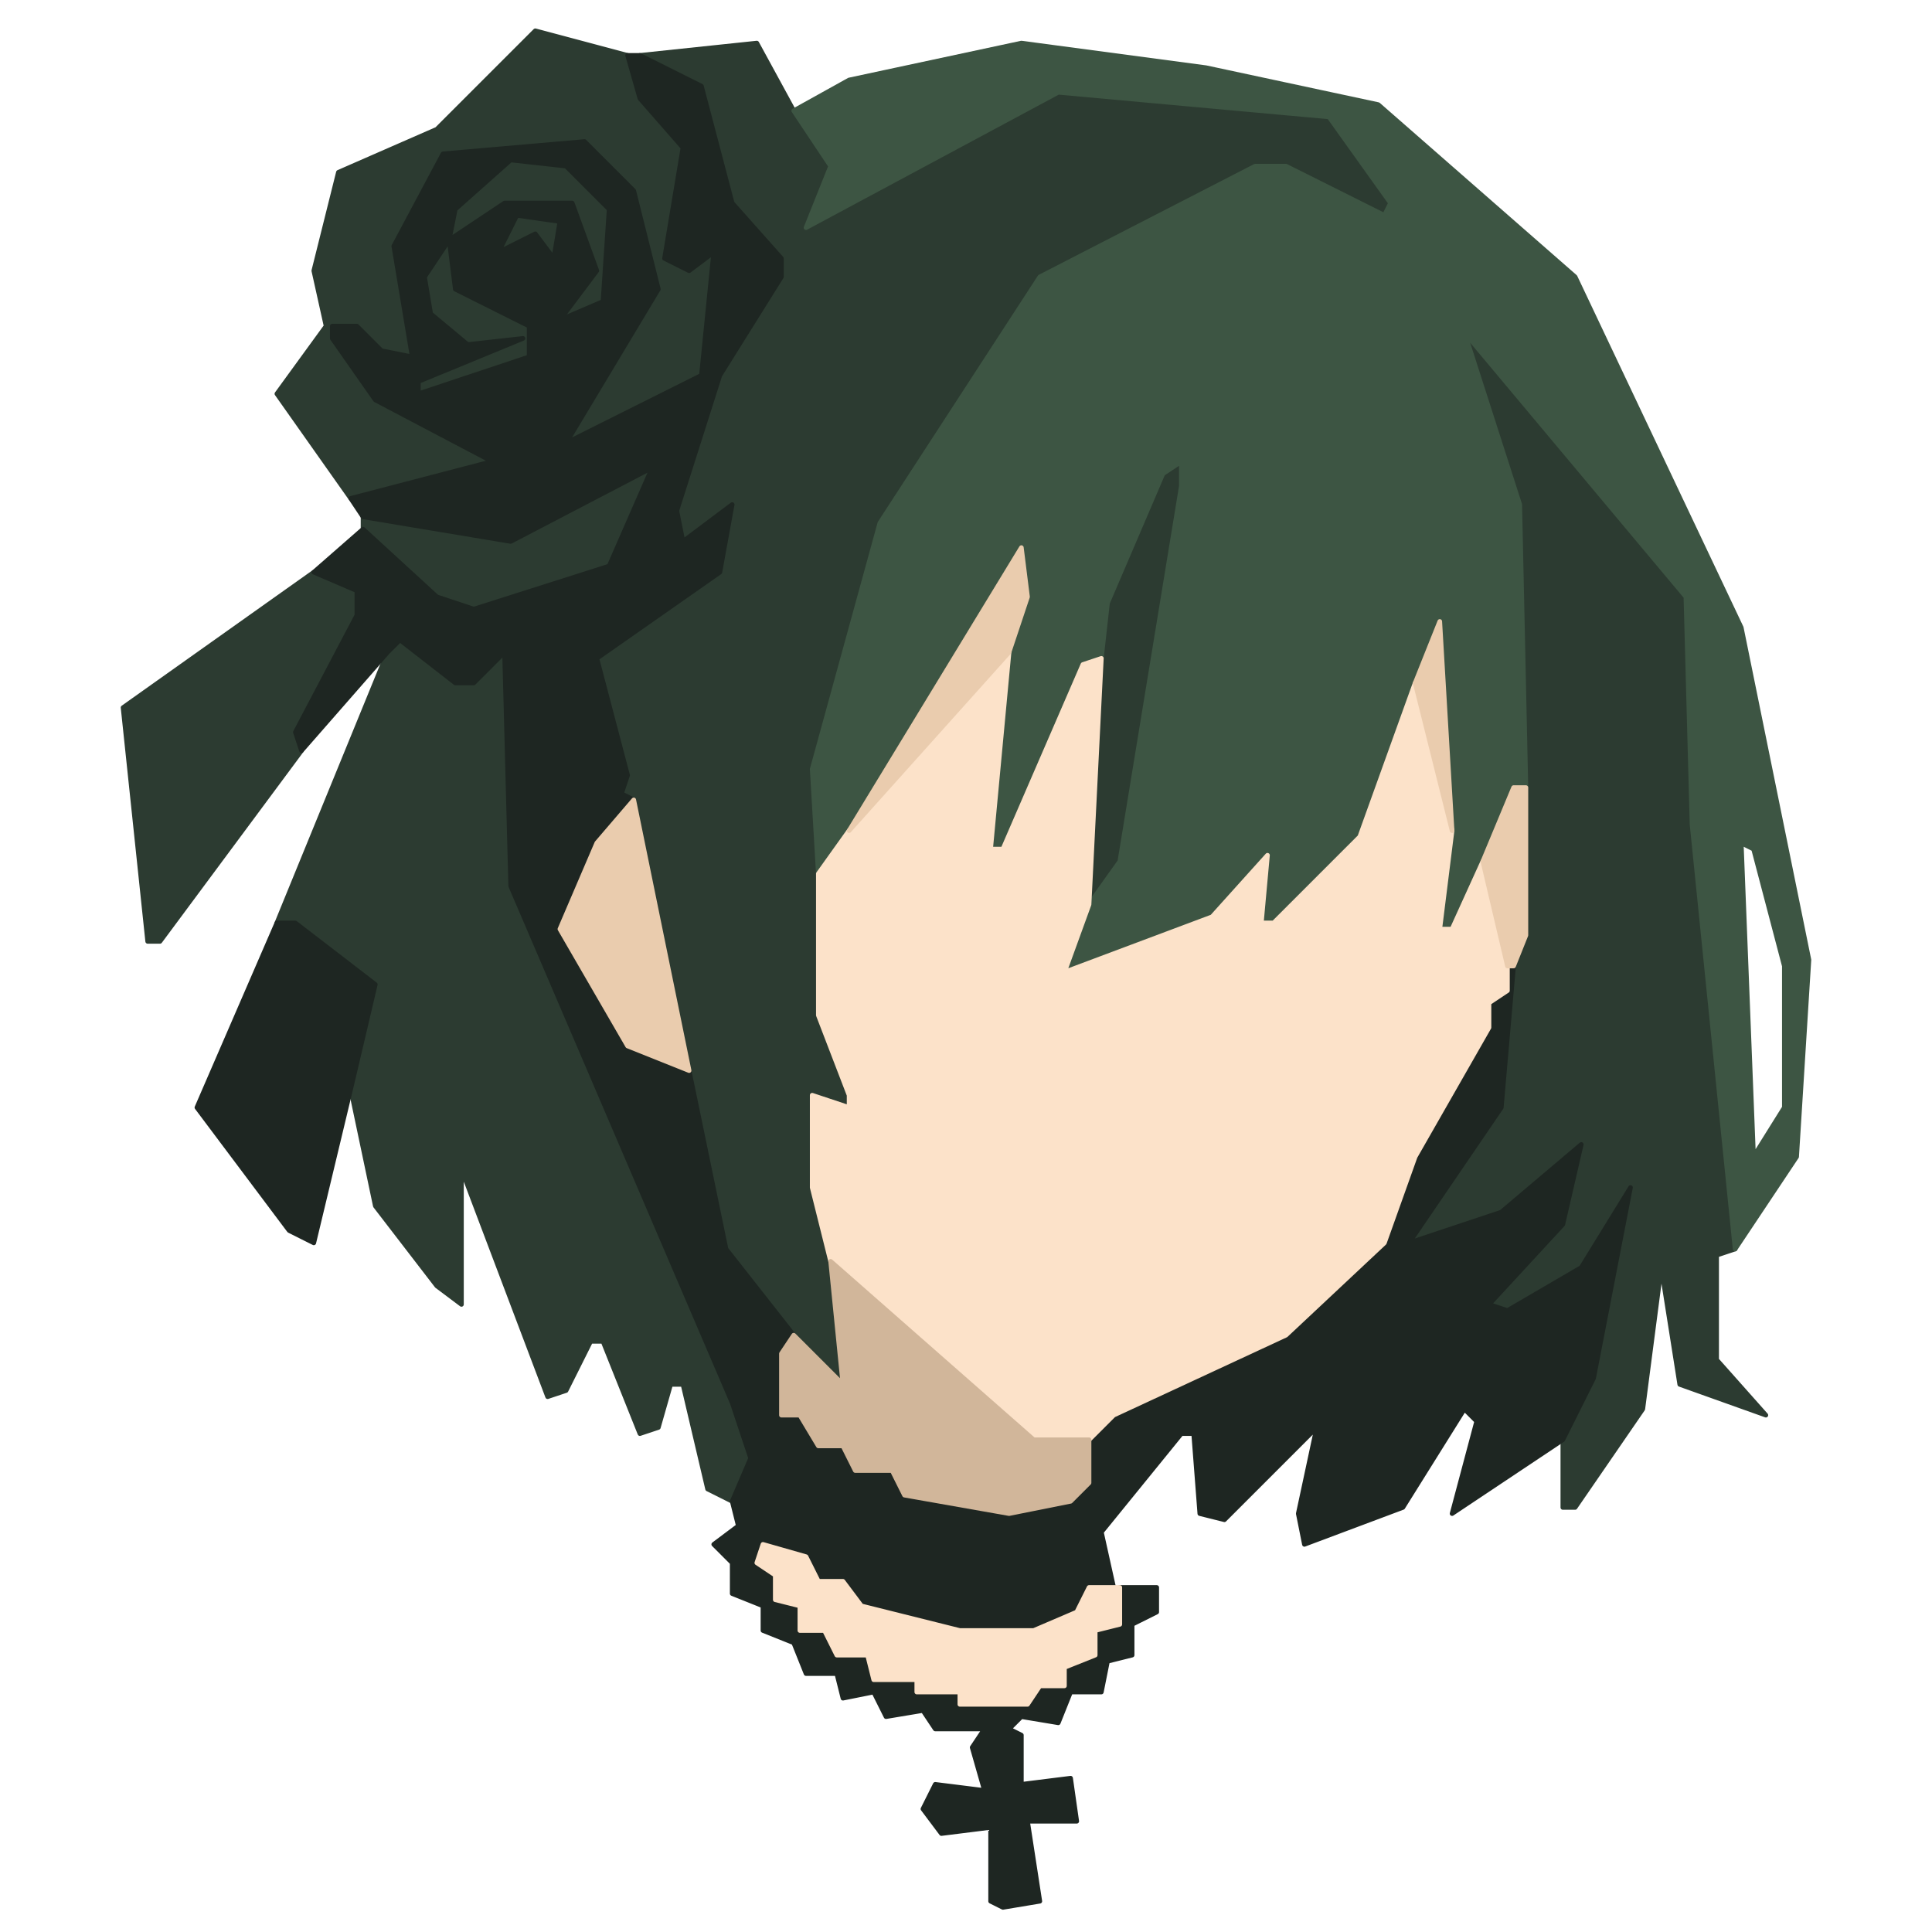
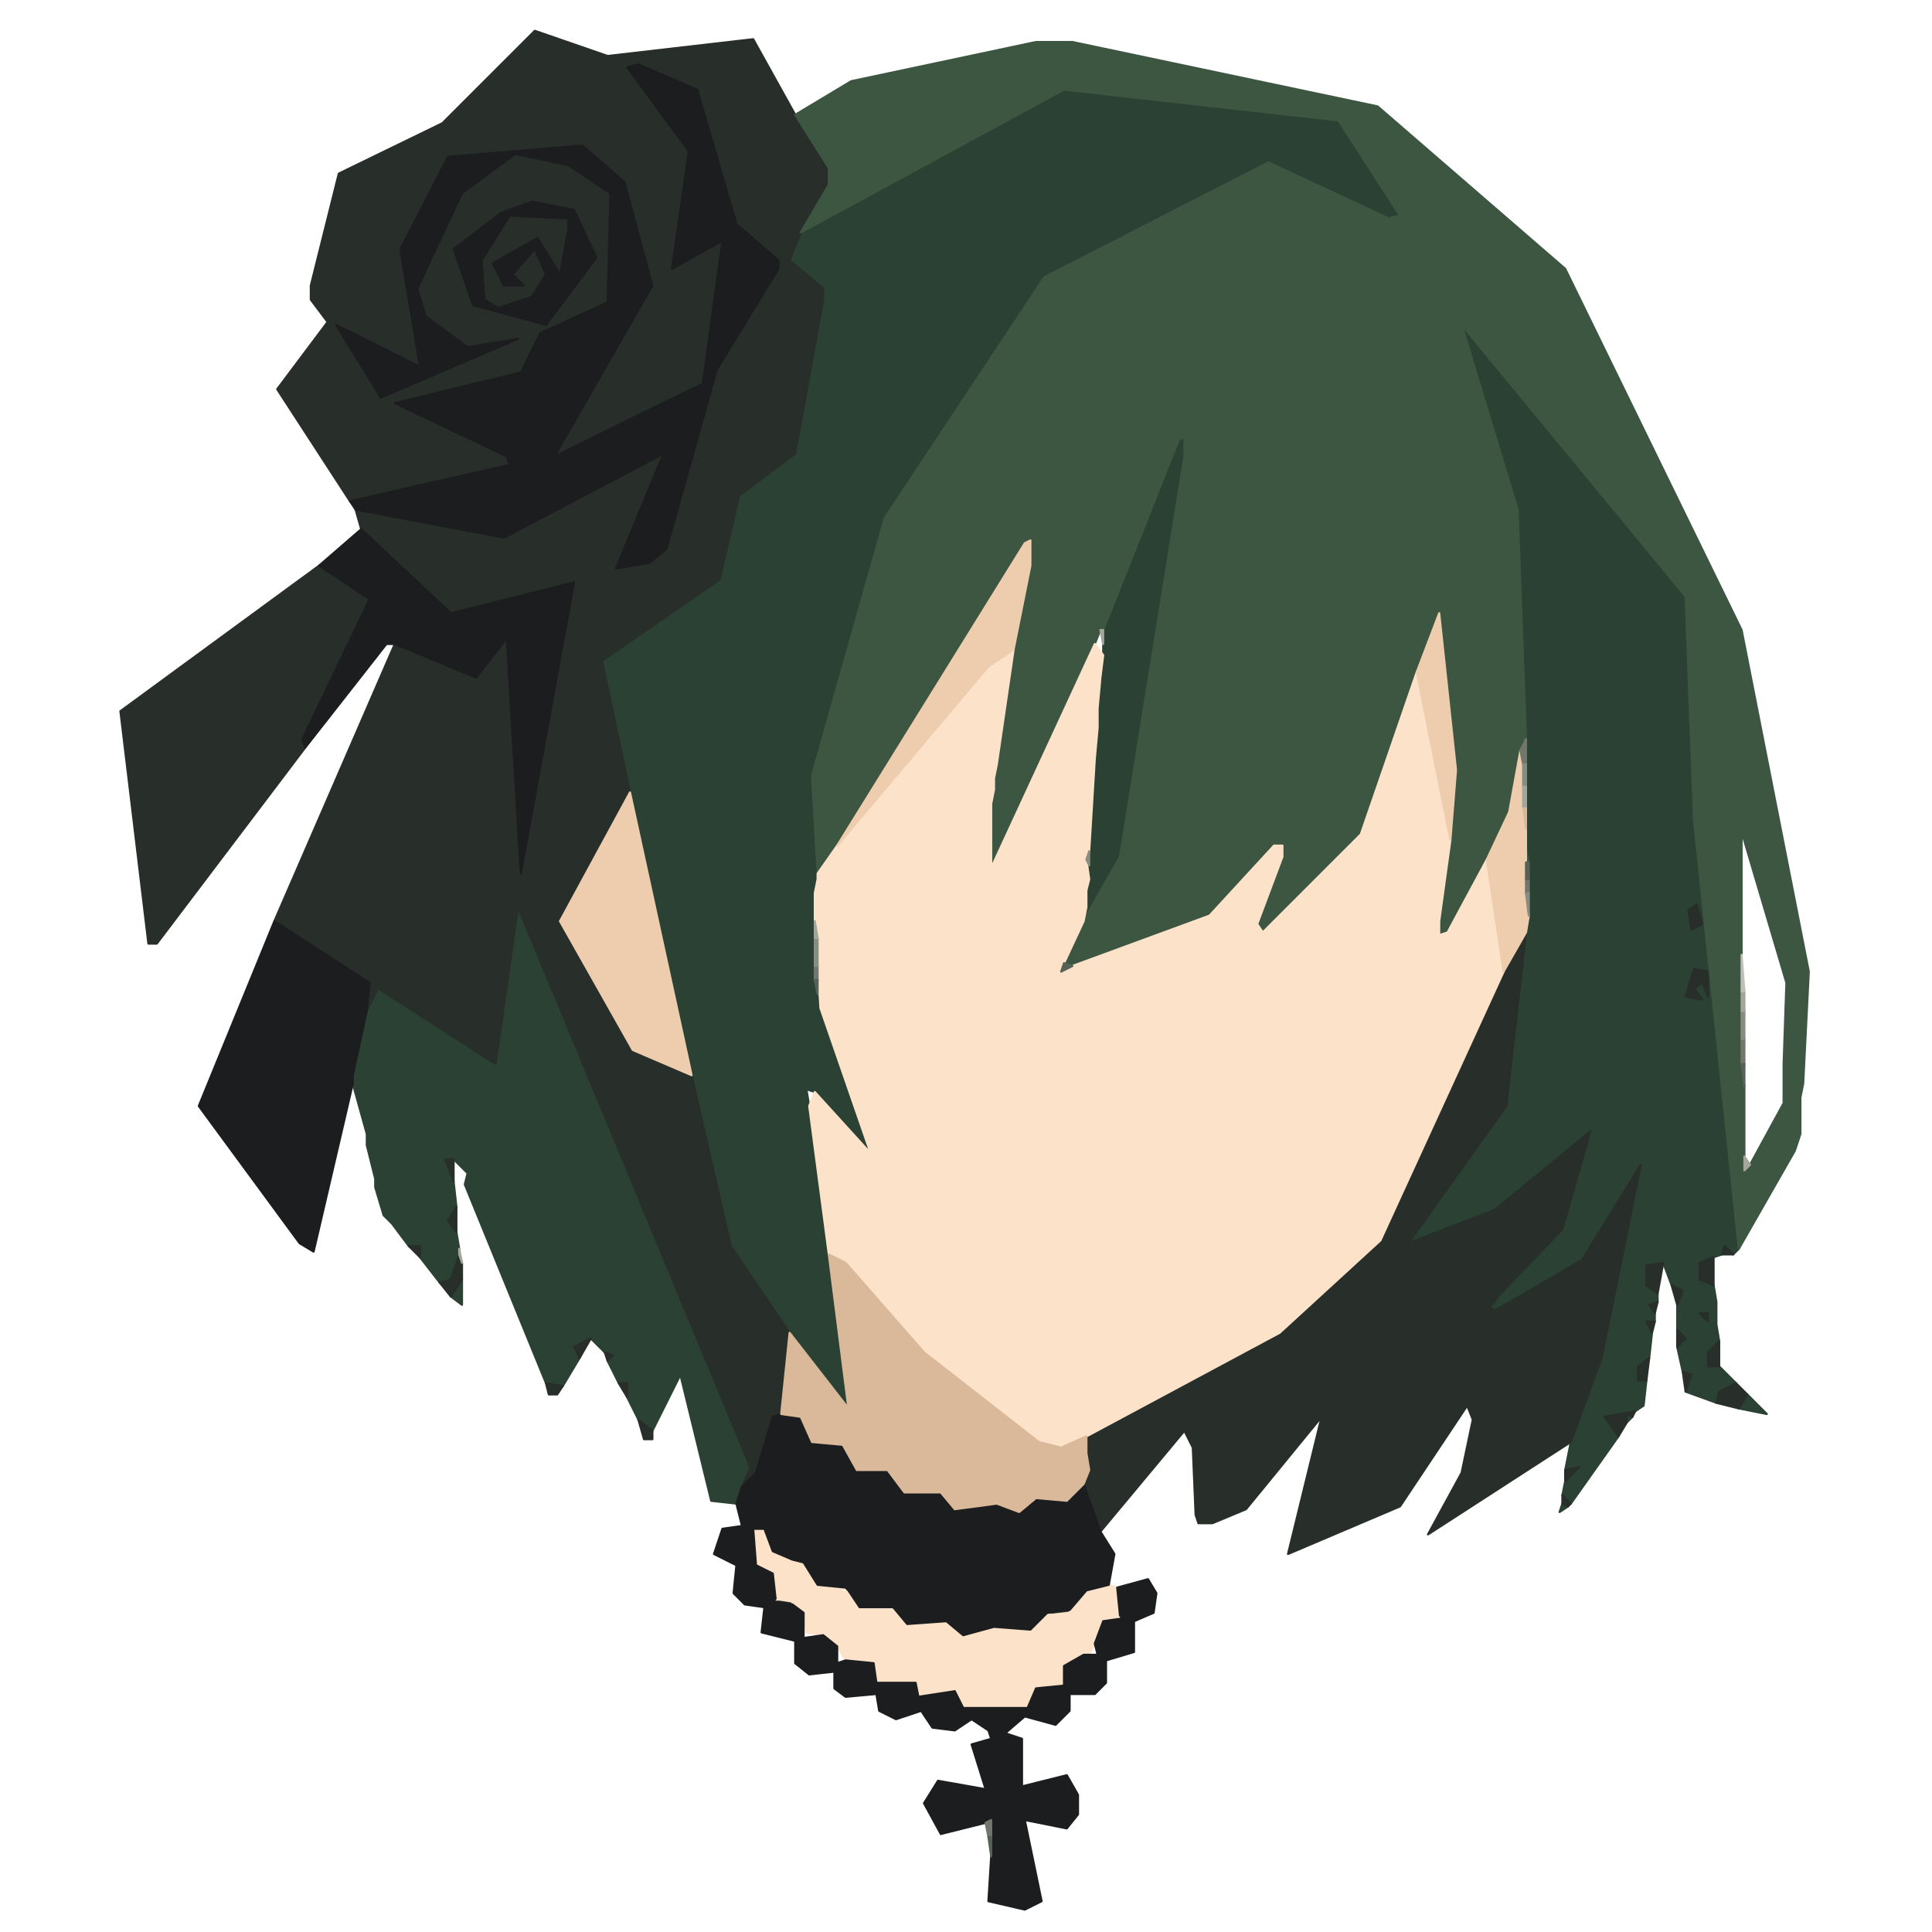
- <svg xmlns="http://www.w3.org/2000/svg" viewBox="0 0 314 314" width="314" height="314">
-   <path d="M 73,39 L 74,34 L 83,26 L 92,27 L 99,34 L 98,49 L 91,52 L 97,44 L 93,33 L 82,33 Z M 73,39 L 69,45 L 70,51 L 76,56 L 85,55 L 68,62 L 68,64 L 86,58 L 86,53 L 74,47 Z M 84,35 L 91,36 L 90,42 L 87,38 L 81,41 Z M 102,9 L 87,5 L 71,21 L 55,28 L 51,44 L 53,53 L 45,64 L 57,81 L 80,75 L 61,65 L 54,55 L 54,53 L 58,53 L 62,57 L 67,58 L 64,40 L 72,25 L 95,23 L 103,31 L 107,47 L 92,72 L 114,61 L 116,41 L 112,44 L 108,42 L 111,24 L 104,16 Z M 104,9 L 123,7 L 129,18 L 135,27 L 131,37 L 172,15 L 216,19 L 226,33 L 225,35 L 209,27 L 204,27 L 169,45 L 143,85 L 132,125 L 133,142 L 133,165 L 138,178 L 138,180 L 132,178 L 132,193 L 135,205 L 137,225 L 129,217 L 118,203 L 112,174 L 103,130 L 101,129 L 102,126 L 97,107 L 117,93 L 119,82 L 111,88 L 110,83 L 117,61 L 127,45 L 127,42 L 119,33 L 114,14 Z M 59,84 L 83,88 L 106,76 L 99,92 L 77,99 L 71,97 L 59,86 Z M 51,93 L 20,115 L 24,153 L 26,153 L 49,122 L 48,119 L 58,100 L 58,96 Z M 63,106 L 65,104 L 74,111 L 77,111 L 82,106 L 83,144 L 119,228 L 122,237 L 119,244 L 115,242 L 111,225 L 109,225 L 107,232 L 104,233 L 98,218 L 96,218 L 92,226 L 89,227 L 75,190 L 75,212 L 71,209 L 61,196 L 57,177 L 61,160 L 48,150 L 45,150 Z M 179,107 L 180,98 L 189,77 L 192,75 L 192,79 L 182,140 L 177,147 Z M 248,128 L 247,82 L 238,54 L 274,97 L 275,134 L 282,203 L 279,204 L 279,221 L 287,230 L 273,225 L 270,206 L 267,229 L 256,245 L 254,245 L 254,234 L 259,224 L 265,193 L 257,206 L 245,213 L 242,212 L 254,199 L 257,186 L 244,197 L 229,202 L 244,180 L 246,157 L 248,152 Z" fill="rgb(44,59,49)" fill-rule="evenodd" stroke="rgb(44,59,49)" stroke-width="0.75" stroke-linejoin="round" />
-   <path d="M 283,137 L 285,188 L 290,180 L 290,157 L 285,138 Z M 129,18 L 138,13 L 166,7 L 196,11 L 224,17 L 256,45 L 283,102 L 294,156 L 292,188 L 282,203 L 275,134 L 274,97 L 238,54 L 247,82 L 248,128 L 246,128 L 241,140 L 236,151 L 234,151 L 236,135 L 234,101 L 230,111 L 221,136 L 207,150 L 205,150 L 206,139 L 197,149 L 173,158 L 177,147 L 182,140 L 192,79 L 192,75 L 189,77 L 180,98 L 179,107 L 176,108 L 163,138 L 161,138 L 164,106 L 167,97 L 166,89 L 138,135 L 133,142 L 132,125 L 143,85 L 169,45 L 204,27 L 209,27 L 225,35 L 226,33 L 216,19 L 172,15 L 131,37 L 135,27 Z" fill="rgb(61,85,67)" fill-rule="evenodd" stroke="rgb(61,85,67)" stroke-width="0.75" stroke-linejoin="round" />
-   <path d="M 73,39 L 82,33 L 93,33 L 97,44 L 91,52 L 98,49 L 99,34 L 92,27 L 83,26 L 74,34 Z M 73,39 L 74,47 L 86,53 L 86,58 L 68,64 L 68,62 L 85,55 L 76,56 L 70,51 L 69,45 Z M 84,35 L 81,41 L 87,38 L 90,42 L 91,36 Z M 102,9 L 104,9 L 114,14 L 119,33 L 127,42 L 127,45 L 117,61 L 110,83 L 111,88 L 119,82 L 117,93 L 97,107 L 102,126 L 101,129 L 103,130 L 97,137 L 91,151 L 102,170 L 112,174 L 118,203 L 129,217 L 127,220 L 127,230 L 130,230 L 133,235 L 137,235 L 139,239 L 145,239 L 147,243 L 164,246 L 174,244 L 177,241 L 177,234 L 181,230 L 209,217 L 225,202 L 230,188 L 242,167 L 242,163 L 245,161 L 245,157 L 246,157 L 244,180 L 229,202 L 244,197 L 257,186 L 254,199 L 242,212 L 245,213 L 257,206 L 265,193 L 259,224 L 254,234 L 236,246 L 240,231 L 238,229 L 228,245 L 212,251 L 211,246 L 214,232 L 199,247 L 195,246 L 194,233 L 192,233 L 179,249 L 181,258 L 177,258 L 175,262 L 168,265 L 156,265 L 140,261 L 137,257 L 133,257 L 131,253 L 124,251 L 123,254 L 126,256 L 126,260 L 130,261 L 130,265 L 134,265 L 136,269 L 141,269 L 142,273 L 149,273 L 149,275 L 156,275 L 156,277 L 167,277 L 169,274 L 173,274 L 173,271 L 178,269 L 178,265 L 182,264 L 182,258 L 188,258 L 188,262 L 184,264 L 184,269 L 180,270 L 179,275 L 174,275 L 172,280 L 166,279 L 164,281 L 166,282 L 166,290 L 174,289 L 175,296 L 167,296 L 169,309 L 163,310 L 161,309 L 161,297 L 153,298 L 150,294 L 152,290 L 160,291 L 158,284 L 160,281 L 152,281 L 150,278 L 144,279 L 142,275 L 137,276 L 136,272 L 131,272 L 129,267 L 124,265 L 124,261 L 119,259 L 119,254 L 116,251 L 120,248 L 119,244 L 122,237 L 119,228 L 83,144 L 82,106 L 77,111 L 74,111 L 65,104 L 63,106 L 49,122 L 48,119 L 58,100 L 58,96 L 51,93 L 59,86 L 71,97 L 77,99 L 99,92 L 106,76 L 83,88 L 59,84 L 57,81 L 80,75 L 61,65 L 54,55 L 54,53 L 58,53 L 62,57 L 67,58 L 64,40 L 72,25 L 95,23 L 103,31 L 107,47 L 92,72 L 114,61 L 116,41 L 112,44 L 108,42 L 111,24 L 104,16 Z M 45,150 L 32,180 L 47,200 L 51,202 L 57,177 L 61,160 L 48,150 Z" fill="rgb(30,38,34)" fill-rule="evenodd" stroke="rgb(30,38,34)" stroke-width="0.75" stroke-linejoin="round" />
-   <path d="M 164,106 L 138,135 L 133,142 L 133,165 L 138,178 L 138,180 L 132,178 L 132,193 L 135,205 L 168,234 L 177,234 L 181,230 L 209,217 L 225,202 L 230,188 L 242,167 L 242,163 L 245,161 L 245,157 L 241,140 L 236,151 L 234,151 L 236,135 L 230,111 L 221,136 L 207,150 L 205,150 L 206,139 L 197,149 L 173,158 L 177,147 L 179,107 L 176,108 L 163,138 L 161,138 Z M 177,258 L 175,262 L 168,265 L 156,265 L 140,261 L 137,257 L 133,257 L 131,253 L 124,251 L 123,254 L 126,256 L 126,260 L 130,261 L 130,265 L 134,265 L 136,269 L 141,269 L 142,273 L 149,273 L 149,275 L 156,275 L 156,277 L 167,277 L 169,274 L 173,274 L 173,271 L 178,269 L 178,265 L 182,264 L 182,258 Z" fill="rgb(252,226,201)" fill-rule="evenodd" stroke="rgb(252,226,201)" stroke-width="0.75" stroke-linejoin="round" />
-   <path d="M 135,205 L 168,234 L 177,234 L 177,241 L 174,244 L 164,246 L 147,243 L 145,239 L 139,239 L 137,235 L 133,235 L 130,230 L 127,230 L 127,220 L 129,217 L 137,225 Z" fill="rgb(209,182,154)" fill-rule="evenodd" stroke="rgb(209,182,154)" stroke-width="0.75" stroke-linejoin="round" />
-   <path d="M 138,135 L 164,106 L 167,97 L 166,89 Z M 230,111 L 234,101 L 236,135 Z M 248,128 L 246,128 L 241,140 L 245,157 L 246,157 L 248,152 Z M 103,130 L 97,137 L 91,151 L 102,170 L 112,174 Z" fill="rgb(234,204,174)" fill-rule="evenodd" stroke="rgb(234,204,174)" stroke-width="0.75" stroke-linejoin="round" />
+ <svg xmlns="http://www.w3.org/2000/svg" viewBox="0 0 690 690" width="690" height="690">
+   <path d="M 606,323 L 603,325 L 604,332 L 608,330 Z M 605,346 L 602,356 L 608,357 L 605,353 L 608,351 L 610,356 L 610,347 Z M 607,469 L 610,472 L 610,469 Z M 286,83 L 282,93 L 294,103 L 294,107 L 284,162 L 264,177 L 257,207 L 215,236 L 225,283 L 247,384 L 261,445 L 282,476 L 303,503 L 296,448 L 289,395 L 288,389 L 291,390 L 311,412 L 293,360 L 291,350 L 291,316 L 292,314 L 292,312 L 290,277 L 316,185 L 373,99 L 453,58 L 496,78 L 500,77 L 478,43 L 380,32 Z M 394,225 L 421,157 L 423,156 L 423,163 L 400,306 L 388,327 L 388,318 L 389,314 L 389,304 L 391,271 L 392,260 L 392,253 L 393,242 L 394,234 Z M 545,264 L 542,182 L 522,116 L 602,213 L 605,293 L 621,446 L 619,448 L 616,445 L 615,448 L 612,449 L 607,451 L 607,457 L 612,459 L 613,465 L 613,473 L 614,479 L 610,483 L 610,488 L 614,488 L 620,494 L 614,497 L 613,501 L 602,497 L 604,491 L 601,490 L 599,481 L 602,478 L 599,475 L 599,466 L 601,461 L 597,459 L 594,451 L 588,452 L 588,459 L 592,462 L 592,465 L 589,466 L 591,469 L 591,472 L 588,472 L 590,476 L 589,485 L 585,488 L 585,493 L 588,493 L 587,502 L 584,504 L 573,506 L 578,513 L 561,537 L 558,534 L 559,529 L 564,524 L 559,525 L 561,515 L 572,485 L 586,416 L 565,450 L 534,468 L 532,467 L 535,463 L 558,439 L 568,404 L 534,432 L 503,444 L 538,395 L 545,333 L 546,327 L 546,308 L 545,303 Z M 131,361 L 135,353 L 177,380 L 185,324 L 268,524 L 265,531 L 263,537 L 254,536 L 243,491 L 233,511 L 228,507 L 224,499 L 224,494 L 221,494 L 217,486 L 219,484 L 216,483 L 211,478 L 205,481 L 207,485 L 201,495 L 195,494 L 166,423 L 167,419 L 162,414 L 159,414 L 162,422 L 163,431 L 160,436 L 163,440 L 164,446 L 164,448 L 161,457 L 157,458 L 150,449 L 150,445 L 146,445 L 140,437 L 137,434 L 134,424 L 134,421 L 131,409 L 131,405 L 126,387 L 126,384 Z M 165,457 L 161,463 L 165,466 Z M 624,498 L 621,503 L 631,505 Z M 583,506 L 581,505 L 581,508 Z M 558,537 L 560,538 L 557,540 Z" fill="rgb(42,65,51)" fill-rule="evenodd" stroke="rgb(42,65,51)" stroke-width="0.75" stroke-linejoin="round" />
+   <path d="M 190,72 L 179,76 L 162,89 L 169,109 L 195,116 L 213,92 L 205,75 Z M 182,77 L 203,78 L 203,82 L 200,98 L 192,85 L 176,94 L 180,102 L 187,102 L 183,98 L 191,89 L 195,98 L 190,106 L 178,110 L 173,107 L 172,93 Z M 606,323 L 608,330 L 604,332 L 603,325 Z M 605,346 L 610,347 L 610,356 L 608,351 L 605,353 L 608,357 L 602,356 Z M 607,469 L 610,469 L 610,472 Z M 125,179 L 99,139 L 117,115 L 111,107 L 111,102 L 121,62 L 158,44 L 191,11 L 217,20 L 269,14 L 284,41 L 296,60 L 296,66 L 286,83 L 282,93 L 294,103 L 294,107 L 284,162 L 264,177 L 257,207 L 215,236 L 225,283 L 200,329 L 226,375 L 247,384 L 261,445 L 282,476 L 279,505 L 276,506 L 270,526 L 265,531 L 268,524 L 185,324 L 177,380 L 135,353 L 131,361 L 132,351 L 98,329 L 141,230 L 170,242 L 181,228 L 186,312 L 205,208 L 161,219 L 129,189 L 127,182 L 180,192 L 237,162 L 220,203 L 232,201 L 238,196 L 256,132 L 278,96 L 278,93 L 263,80 L 249,32 L 228,23 L 224,24 L 246,54 L 240,96 L 258,86 L 251,137 L 198,163 L 233,102 L 223,65 L 208,52 L 160,56 L 143,89 L 150,131 L 120,116 L 136,142 L 185,121 L 167,124 L 152,113 L 149,103 L 165,69 L 184,55 L 203,59 L 218,69 L 217,108 L 193,119 L 186,133 L 141,144 L 181,163 L 182,166 Z M 114,202 L 43,254 L 53,337 L 56,337 L 109,267 L 108,264 L 132,214 Z M 545,333 L 537,347 L 493,443 L 457,476 L 388,513 L 388,519 L 389,525 L 387,530 L 393,547 L 423,511 L 426,517 L 427,541 L 428,544 L 433,544 L 445,539 L 472,506 L 460,555 L 500,538 L 524,502 L 526,507 L 522,526 L 510,548 L 561,515 L 572,485 L 586,416 L 565,450 L 534,468 L 532,467 L 535,463 L 558,439 L 568,404 L 534,432 L 503,444 L 538,395 Z M 162,414 L 159,414 L 162,422 Z M 163,431 L 160,436 L 163,440 Z M 146,445 L 150,445 L 150,449 Z M 164,448 L 161,457 L 157,458 L 161,463 L 165,457 L 165,451 Z M 615,448 L 616,445 L 619,448 Z M 612,449 L 607,451 L 607,457 L 612,459 Z M 594,451 L 588,452 L 588,459 L 592,462 Z M 597,459 L 601,461 L 599,466 Z M 592,465 L 589,466 L 591,469 Z M 591,472 L 588,472 L 590,476 Z M 599,475 L 602,478 L 599,481 Z M 211,478 L 205,481 L 207,485 Z M 614,479 L 610,483 L 610,488 L 614,488 Z M 216,483 L 219,484 L 217,486 Z M 589,485 L 585,488 L 585,493 L 588,493 Z M 601,490 L 604,491 L 602,497 Z M 221,494 L 224,494 L 224,499 Z M 620,494 L 614,497 L 613,501 L 621,503 L 624,498 Z M 195,494 L 201,495 L 199,498 L 196,498 Z M 584,504 L 573,506 L 578,513 L 581,508 L 581,505 L 583,506 Z M 228,507 L 233,511 L 233,514 L 230,514 Z M 559,525 L 564,524 L 559,529 Z M 558,534 L 561,537 L 560,538 L 558,537 Z M 276,572 L 283,572 L 283,573 Z" fill="rgb(40,47,42)" fill-rule="evenodd" stroke="rgb(40,47,42)" stroke-width="0.75" stroke-linejoin="round" />
+   <path d="M 284,41 L 304,29 L 370,15 L 383,15 L 492,38 L 559,96 L 622,225 L 646,347 L 644,387 L 643,392 L 643,405 L 641,411 L 621,446 L 605,293 L 602,213 L 522,116 L 542,182 L 545,264 L 543,268 L 539,290 L 531,307 L 517,333 L 514,334 L 514,329 L 518,300 L 520,275 L 514,219 L 506,240 L 486,298 L 451,333 L 449,330 L 458,306 L 458,302 L 455,302 L 432,327 L 383,345 L 380,344 L 387,329 L 388,327 L 400,306 L 423,163 L 423,156 L 421,157 L 394,225 L 393,225 L 391,230 L 354,310 L 354,287 L 355,282 L 355,278 L 356,273 L 362,232 L 368,202 L 368,193 L 366,194 L 299,302 L 292,312 L 290,277 L 316,185 L 373,99 L 453,58 L 496,78 L 500,77 L 478,43 L 380,32 L 286,83 L 296,66 L 296,60 Z M 622,297 L 622,380 L 623,388 L 623,418 L 625,416 L 637,394 L 637,380 L 638,351 Z M 545,303 L 546,308 L 545,308 Z M 374,576 L 382,575 L 382,576 Z" fill="rgb(60,86,66)" fill-rule="evenodd" stroke="rgb(60,86,66)" stroke-width="0.75" stroke-linejoin="round" />
+   <path d="M 391,230 L 394,234 L 393,242 L 392,253 L 392,260 L 391,271 L 389,304 L 388,307 L 389,314 L 388,318 L 388,324 L 387,329 L 380,344 L 379,347 L 383,345 L 432,327 L 455,302 L 458,302 L 458,306 L 449,330 L 451,333 L 486,298 L 506,240 L 518,300 L 514,329 L 514,334 L 517,333 L 531,307 L 537,347 L 493,443 L 457,476 L 388,513 L 379,517 L 371,515 L 330,483 L 302,451 L 296,448 L 289,395 L 291,390 L 311,412 L 293,360 L 292,343 L 292,335 L 291,329 L 291,319 L 292,314 L 292,312 L 299,302 L 353,238 L 362,232 L 356,273 L 355,278 L 355,282 L 354,287 L 354,310 Z M 277,571 L 276,562 L 270,559 L 269,546 L 273,546 L 276,554 L 283,557 L 287,558 L 292,566 L 302,567 L 298,569 L 303,568 L 307,574 L 319,574 L 324,580 L 338,579 L 344,584 L 355,581 L 368,582 L 373,577 L 382,576 L 382,575 L 388,568 L 396,566 L 399,567 L 400,577 L 395,578 L 401,578 L 394,579 L 391,587 L 389,591 L 387,591 L 380,595 L 380,602 L 370,603 L 367,610 L 344,610 L 341,604 L 328,606 L 327,601 L 313,601 L 312,594 L 302,593 L 299,588 L 294,584 L 288,583 L 287,576 L 283,573 L 283,572 Z" fill="rgb(253,226,202)" fill-rule="evenodd" stroke="rgb(253,226,202)" stroke-width="0.75" stroke-linejoin="round" />
+   <path d="M 190,72 L 205,75 L 213,92 L 195,116 L 169,109 L 162,89 L 179,76 Z M 182,77 L 172,93 L 173,107 L 178,110 L 190,106 L 195,98 L 191,89 L 183,98 L 187,102 L 180,102 L 176,94 L 192,85 L 200,98 L 203,82 L 203,78 Z M 125,179 L 182,166 L 181,163 L 141,144 L 186,133 L 193,119 L 217,108 L 218,69 L 203,59 L 184,55 L 165,69 L 149,103 L 152,113 L 167,124 L 185,121 L 136,142 L 120,116 L 150,131 L 143,89 L 160,56 L 208,52 L 223,65 L 233,102 L 198,163 L 251,137 L 258,86 L 240,96 L 246,54 L 224,24 L 228,23 L 249,32 L 263,80 L 278,93 L 278,96 L 256,132 L 238,196 L 232,201 L 220,203 L 237,162 L 180,192 L 127,182 Z M 129,189 L 161,219 L 205,208 L 186,312 L 181,228 L 170,242 L 141,230 L 138,230 L 109,267 L 108,264 L 132,214 L 114,202 Z M 98,329 L 132,351 L 131,361 L 126,384 L 126,387 L 112,447 L 107,444 L 71,395 Z M 279,505 L 276,506 L 270,526 L 265,531 L 263,537 L 265,545 L 258,546 L 255,555 L 263,559 L 262,569 L 266,573 L 273,574 L 272,583 L 284,586 L 284,594 L 289,598 L 298,597 L 298,603 L 302,606 L 313,605 L 314,611 L 320,614 L 329,611 L 333,617 L 341,618 L 347,614 L 353,618 L 354,621 L 347,623 L 352,639 L 335,636 L 330,644 L 336,655 L 352,651 L 354,650 L 354,663 L 353,679 L 366,682 L 372,679 L 366,650 L 381,653 L 385,648 L 385,641 L 381,634 L 365,638 L 365,621 L 359,619 L 366,613 L 377,616 L 382,611 L 382,605 L 391,605 L 395,601 L 395,593 L 405,590 L 405,579 L 412,576 L 413,569 L 410,564 L 399,567 L 400,577 L 401,578 L 394,579 L 391,587 L 392,591 L 387,591 L 380,595 L 380,602 L 370,603 L 367,610 L 344,610 L 341,604 L 328,606 L 327,601 L 313,601 L 312,594 L 302,593 L 299,594 L 299,588 L 294,584 L 287,585 L 287,576 L 283,573 L 276,572 L 277,571 L 276,562 L 270,559 L 269,546 L 273,546 L 276,554 L 283,557 L 287,558 L 292,566 L 302,567 L 303,568 L 307,574 L 319,574 L 324,580 L 338,579 L 344,584 L 355,581 L 368,582 L 374,576 L 382,575 L 388,568 L 396,566 L 398,555 L 393,547 L 387,530 L 381,536 L 370,535 L 364,540 L 356,537 L 341,539 L 336,533 L 323,533 L 317,525 L 306,525 L 301,516 L 290,515 L 286,506 Z" fill="rgb(27,29,30)" fill-rule="evenodd" stroke="rgb(27,29,30)" stroke-width="0.75" stroke-linejoin="round" />
+   <path d="M 299,302 L 366,194 L 368,193 L 368,202 L 362,232 L 353,238 Z M 506,240 L 514,219 L 520,275 L 518,300 Z M 543,268 L 544,273 L 544,288 L 545,296 L 545,319 L 546,327 L 545,333 L 537,347 L 531,307 L 539,290 Z M 225,283 L 200,329 L 226,375 L 247,384 Z" fill="rgb(237,205,174)" fill-rule="evenodd" stroke="rgb(237,205,174)" stroke-width="0.75" stroke-linejoin="round" />
+   <path d="M 544,288 L 545,288 L 545,296 Z M 296,448 L 302,451 L 330,483 L 371,515 L 379,517 L 388,513 L 388,519 L 389,525 L 387,530 L 381,536 L 370,535 L 364,540 L 356,537 L 341,539 L 336,533 L 323,533 L 317,525 L 306,525 L 301,516 L 290,515 L 286,506 L 279,505 L 282,476 L 303,503 Z" fill="rgb(218,185,155)" fill-rule="evenodd" stroke="rgb(218,185,155)" stroke-width="0.75" stroke-linejoin="round" />
+   <path d="M 545,264 L 543,268 L 544,273 L 545,273 Z M 545,314 L 546,314 L 546,319 L 545,319 Z M 291,345 L 292,345 L 292,350 L 291,350 Z M 622,371 L 623,371 L 623,380 L 622,380 Z M 352,651 L 354,650 L 354,656 L 353,656 Z" fill="rgb(113,119,108)" fill-rule="evenodd" stroke="rgb(113,119,108)" stroke-width="0.75" stroke-linejoin="round" />
+   <path d="M 544,273 L 545,273 L 545,281 L 544,281 Z M 389,304 L 388,307 L 389,309 Z M 545,319 L 546,319 L 546,327 Z M 291,335 L 292,335 L 292,345 L 291,345 Z M 622,361 L 623,361 L 623,371 L 622,371 Z" fill="rgb(136,141,130)" fill-rule="evenodd" stroke="rgb(136,141,130)" stroke-width="0.75" stroke-linejoin="round" />
+   <path d="M 394,225 L 393,225 L 394,230 Z M 544,281 L 545,281 L 545,288 L 544,288 Z M 291,329 L 292,335 L 291,335 Z M 622,354 L 623,354 L 623,361 L 622,361 Z M 623,413 L 625,416 L 623,418 Z M 164,446 L 165,451 L 164,448 Z" fill="rgb(163,166,154)" fill-rule="evenodd" stroke="rgb(163,166,154)" stroke-width="0.75" stroke-linejoin="round" />
+   <path d="M 545,308 L 546,308 L 546,314 L 545,314 Z M 380,344 L 383,345 L 379,347 Z M 291,350 L 292,350 L 292,355 Z M 622,380 L 623,380 L 623,388 Z M 353,656 L 354,656 L 354,663 Z" fill="rgb(86,98,86)" fill-rule="evenodd" stroke="rgb(86,98,86)" stroke-width="0.75" stroke-linejoin="round" />
+   <path d="M 622,341 L 623,354 L 622,354 Z" fill="rgb(191,193,184)" fill-rule="evenodd" stroke="rgb(191,193,184)" stroke-width="0.75" stroke-linejoin="round" />
</svg>
